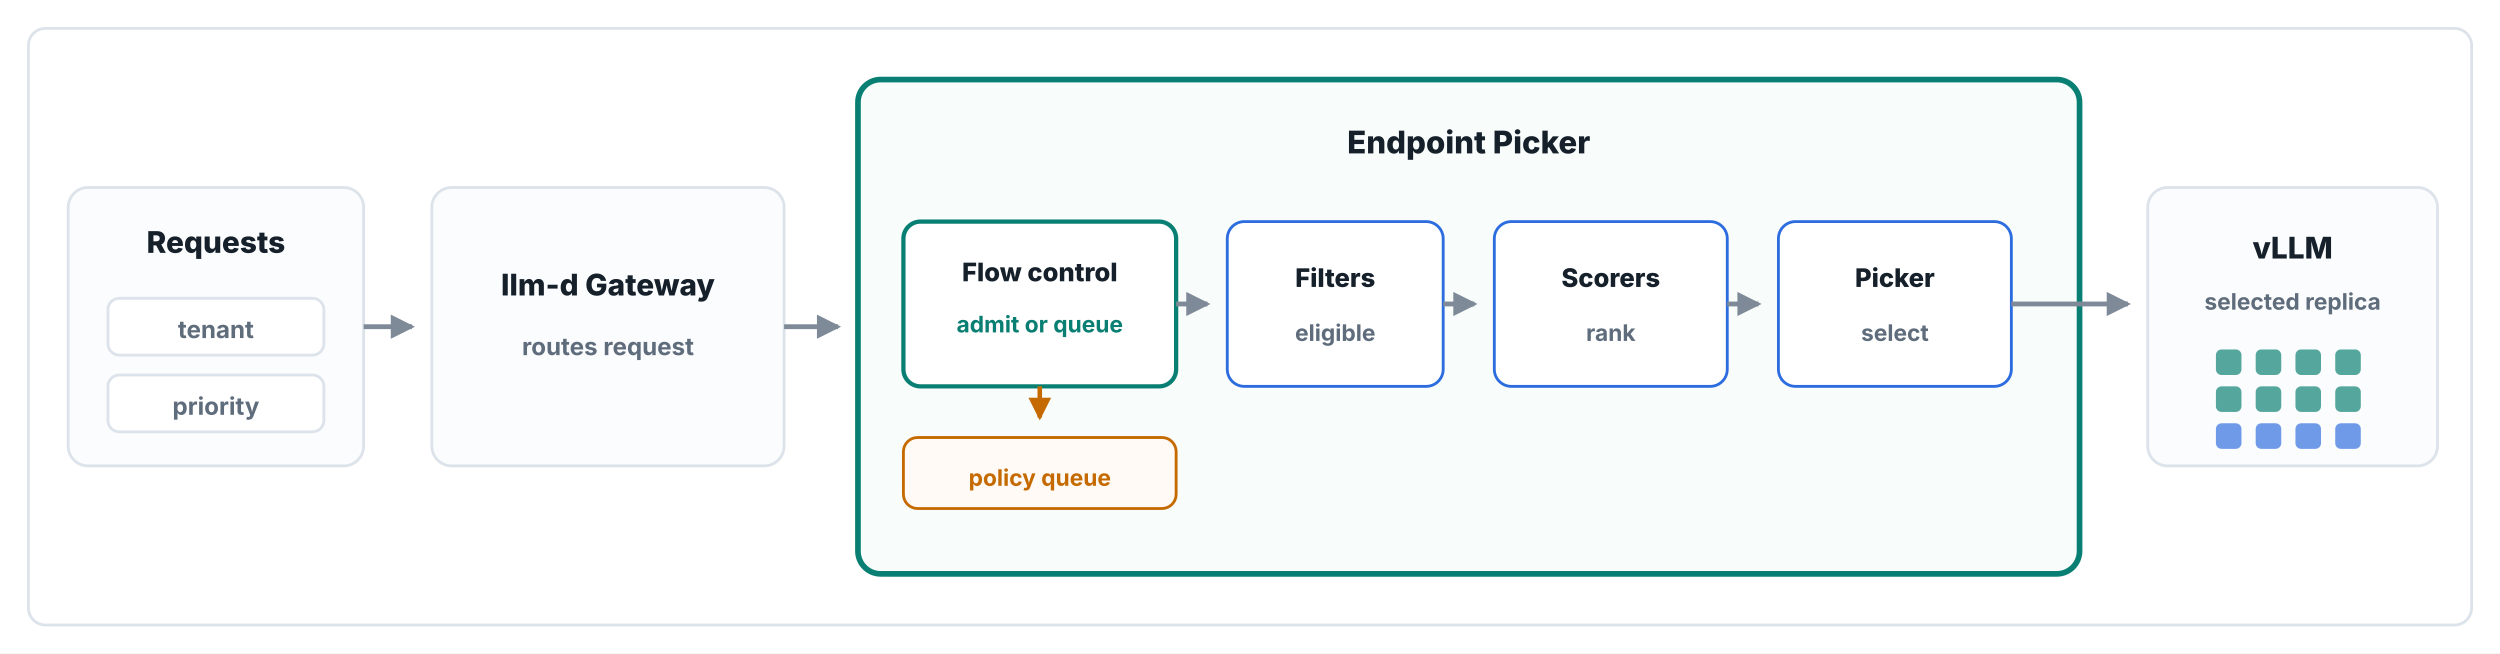
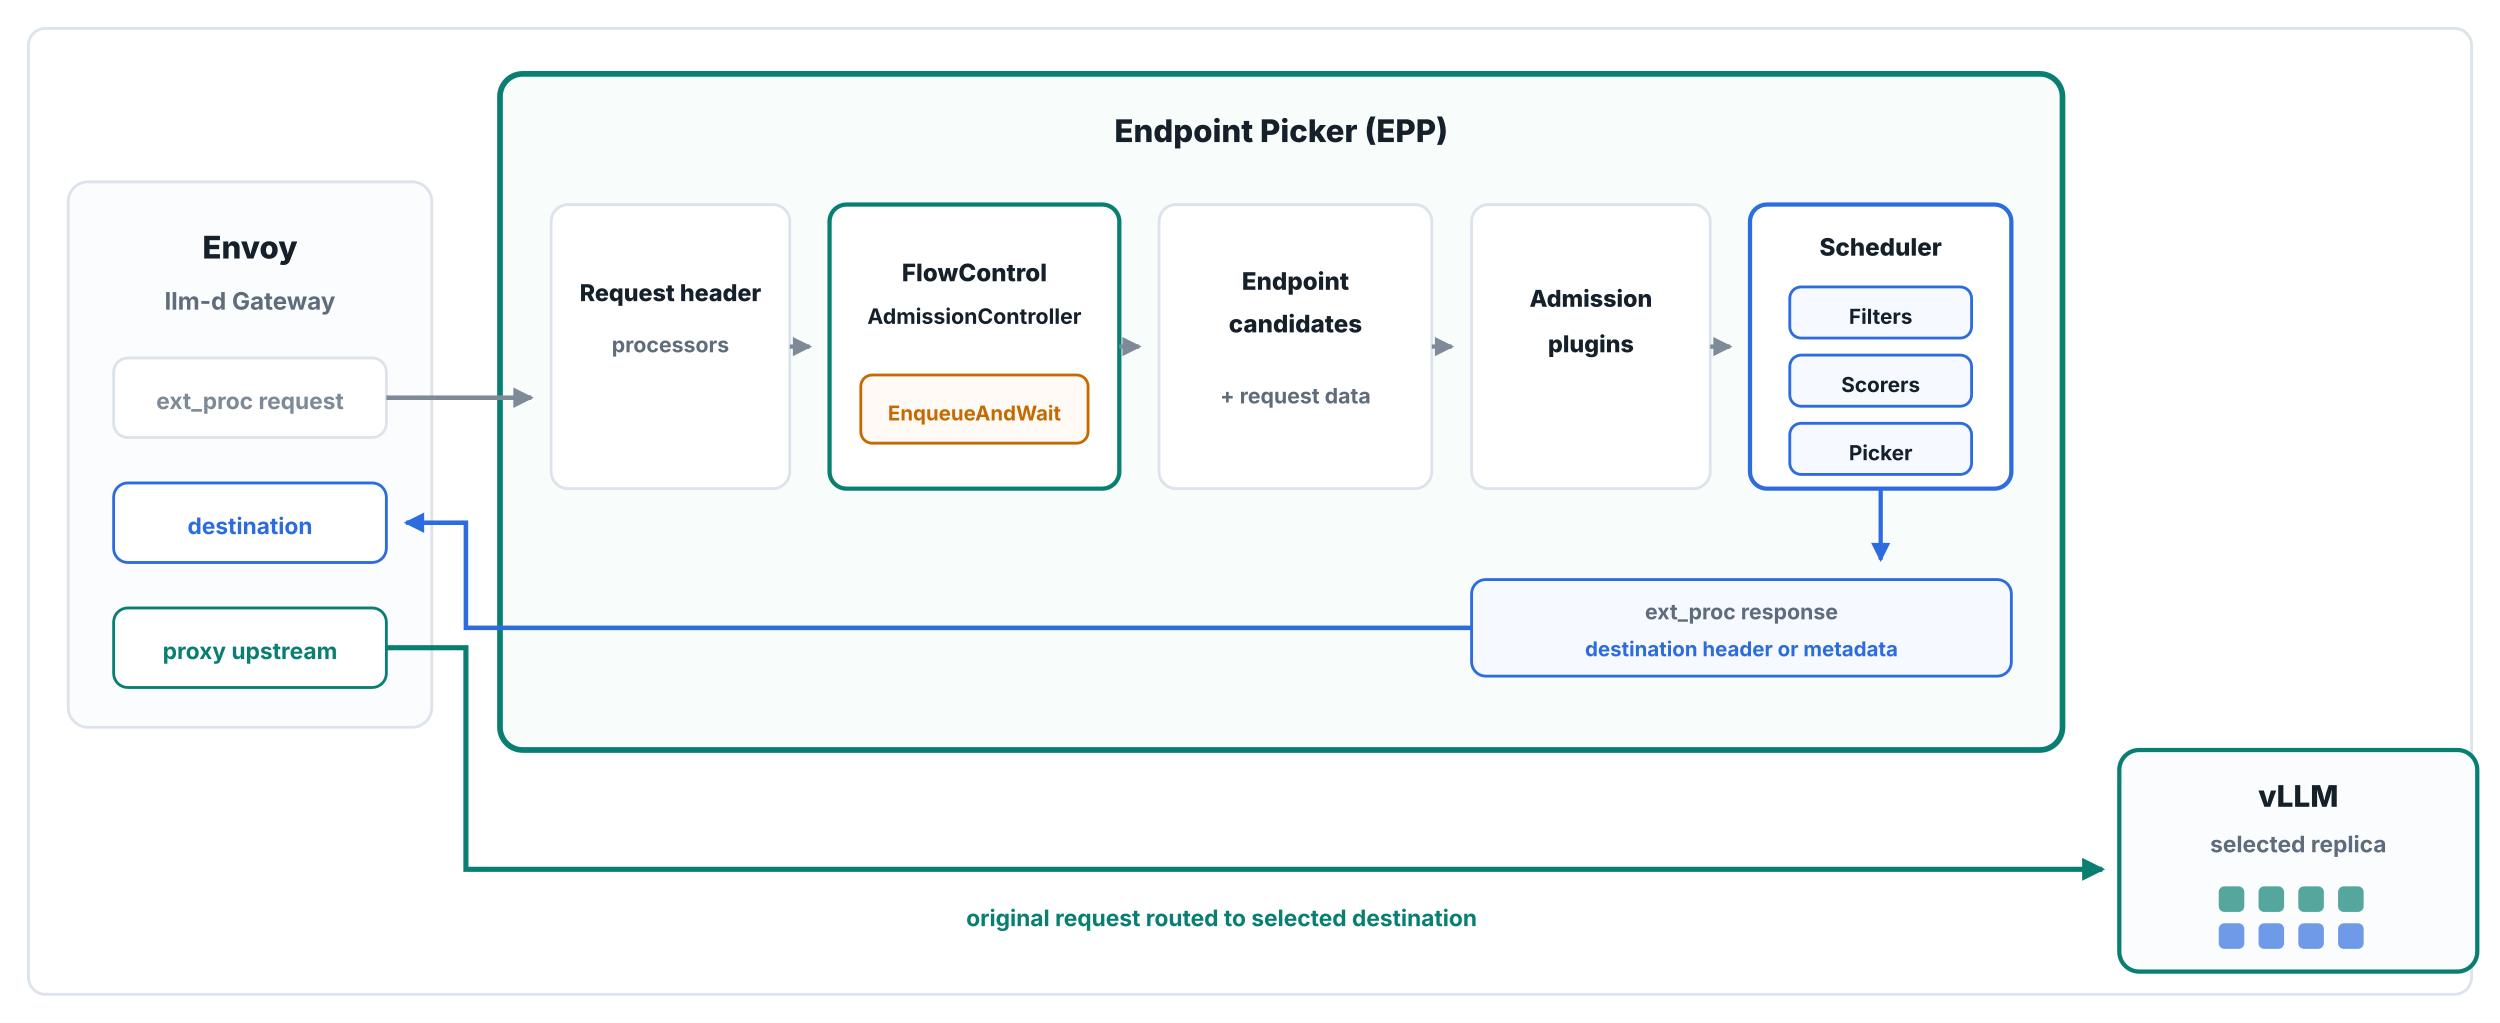
- <svg xmlns="http://www.w3.org/2000/svg" width="880" height="230" viewBox="0 0 880 230" role="img" aria-label="Requests pass through the llm-d Gateway. Inside the Endpoint Picker, flow-control admission runs first. Filters remove candidates, scorers rank them, and the picker selects a vLLM replica.">
+ <svg xmlns="http://www.w3.org/2000/svg" width="880" height="360" viewBox="0 0 880 360" role="img" aria-label="Envoy sends an external processing request to the Endpoint Picker. The EPP processes headers, waits for flow-control admission, prepares endpoint data, runs admission plugins, filters, scorers, and the picker. The EPP returns the selected destination to Envoy, which proxies the original request to vLLM.">
  <style>text{font-family:system-ui,-apple-system,sans-serif}</style>
-   <rect width="880" height="230" fill="#ffffff" />
-   <rect x="10" y="10" width="860" height="210" rx="6" fill="none" stroke="#dde3ea" />
+   <rect width="880" height="360" fill="#ffffff" />
+   <rect x="10" y="10" width="860" height="340" rx="6" fill="none" stroke="#dde3ea" />
  <defs>
-     <marker id="arch-arrow" viewBox="0 0 8 8" refX="7" refY="4" markerWidth="5" markerHeight="5" orient="auto">
+     <marker id="arch-arrow" viewBox="0 0 8 8" refX="7" refY="4" markerWidth="4.5" markerHeight="4.5" orient="auto">
      <path d="M0 0L8 4L0 8Z" fill="#7f8a98" />
    </marker>
-     <marker id="queue-arrow" viewBox="0 0 8 8" refX="7" refY="4" markerWidth="5" markerHeight="5" orient="auto">
-       <path d="M0 0L8 4L0 8Z" fill="#c56a00" />
+     <marker id="arch-return" viewBox="0 0 8 8" refX="7" refY="4" markerWidth="4.5" markerHeight="4.5" orient="auto">
+       <path d="M0 0L8 4L0 8Z" fill="#2d6cdf" />
+     </marker>
+     <marker id="arch-proxy" viewBox="0 0 8 8" refX="7" refY="4" markerWidth="4.5" markerHeight="4.5" orient="auto">
+       <path d="M0 0L8 4L0 8Z" fill="#087f72" />
    </marker>
  </defs>
-   <rect x="24" y="66" width="104" height="98" rx="7" fill="#fbfcfd" stroke="#dde3ea" />
-   <text x="76.0" y="89.0" fill="#15202b" font-size="10.5" font-weight="780" text-anchor="middle">Requests</text>
-   <rect x="38" y="105" width="76" height="20" rx="4" fill="#ffffff" stroke="#dde3ea" />
-   <text x="76.0" y="119.0" fill="#5f6c7b" font-size="8.5" font-weight="700" text-anchor="middle">tenant</text>
-   <rect x="38" y="132" width="76" height="20" rx="4" fill="#ffffff" stroke="#dde3ea" />
-   <text x="76.0" y="146.0" fill="#5f6c7b" font-size="8.5" font-weight="700" text-anchor="middle">priority</text>
-   <rect x="152" y="66" width="124" height="98" rx="7" fill="#fbfcfd" stroke="#dde3ea" />
-   <text x="214.0" y="104.0" fill="#15202b" font-size="10.5" font-weight="780" text-anchor="middle">llm-d Gateway</text>
-   <text x="214.0" y="125.0" fill="#5f6c7b" font-size="8.5" font-weight="650" text-anchor="middle">routes request</text>
-   <rect x="302" y="28" width="430" height="174" rx="8" fill="#f8fcfb" stroke="#087f72" stroke-width="2" />
-   <text x="517.0" y="54.0" fill="#15202b" font-size="11" font-weight="780" text-anchor="middle">Endpoint Picker</text>
-   <rect x="318" y="78" width="96" height="58" rx="6" fill="#ffffff" stroke="#087f72" stroke-width="1.5" />
-   <text x="366.0" y="99.0" fill="#15202b" font-size="9" font-weight="760" text-anchor="middle">Flow control</text>
-   <text x="366.0" y="117.0" fill="#087f72" font-size="8" font-weight="650" text-anchor="middle">admit or queue</text>
-   <rect x="318" y="154" width="96" height="25" rx="5" fill="#fffaf5" stroke="#c56a00" />
-   <text x="366.0" y="171.0" fill="#c56a00" font-size="8" font-weight="720" text-anchor="middle">policy queue</text>
-   <rect x="432" y="78" width="76" height="58" rx="6" fill="#ffffff" stroke="#2d6cdf" />
-   <text x="470.0" y="101.0" fill="#15202b" font-size="9" font-weight="760" text-anchor="middle">Filters</text>
-   <text x="470.0" y="120.0" fill="#5f6c7b" font-size="8" font-weight="650" text-anchor="middle">eligible</text>
-   <rect x="526" y="78" width="82" height="58" rx="6" fill="#ffffff" stroke="#2d6cdf" />
-   <text x="567.0" y="101.0" fill="#15202b" font-size="9" font-weight="760" text-anchor="middle">Scorers</text>
-   <text x="567.0" y="120.0" fill="#5f6c7b" font-size="8" font-weight="650" text-anchor="middle">rank</text>
-   <rect x="626" y="78" width="82" height="58" rx="6" fill="#ffffff" stroke="#2d6cdf" />
-   <text x="667.0" y="101.0" fill="#15202b" font-size="9" font-weight="760" text-anchor="middle">Picker</text>
-   <text x="667.0" y="120.0" fill="#5f6c7b" font-size="8" font-weight="650" text-anchor="middle">select</text>
-   <path d="M128 115 H145" stroke="#7f8a98" stroke-width="1.7" marker-end="url(#arch-arrow)" />
-   <path d="M276 115 H295" stroke="#7f8a98" stroke-width="1.7" marker-end="url(#arch-arrow)" />
-   <path d="M414 107 H425" stroke="#7f8a98" stroke-width="1.7" marker-end="url(#arch-arrow)" />
-   <path d="M508 107 H519" stroke="#7f8a98" stroke-width="1.7" marker-end="url(#arch-arrow)" />
-   <path d="M608 107 H619" stroke="#7f8a98" stroke-width="1.7" marker-end="url(#arch-arrow)" />
-   <path d="M366 136 V147" stroke="#c56a00" stroke-width="1.6" marker-end="url(#queue-arrow)" />
-   <path d="M708 107 H749" stroke="#7f8a98" stroke-width="1.7" marker-end="url(#arch-arrow)" />
-   <rect x="756" y="66" width="102" height="98" rx="7" fill="#fbfcfd" stroke="#dde3ea" />
-   <text x="807.0" y="91.0" fill="#15202b" font-size="10.5" font-weight="780" text-anchor="middle">vLLM</text>
-   <text x="807.0" y="109.0" fill="#5f6c7b" font-size="8" font-weight="650" text-anchor="middle">selected replica</text>
-   <rect x="780" y="123" width="9" height="9" rx="2" fill="#087f72" opacity="0.68" />
-   <rect x="794" y="123" width="9" height="9" rx="2" fill="#087f72" opacity="0.68" />
-   <rect x="808" y="123" width="9" height="9" rx="2" fill="#087f72" opacity="0.68" />
-   <rect x="822" y="123" width="9" height="9" rx="2" fill="#087f72" opacity="0.68" />
-   <rect x="780" y="136" width="9" height="9" rx="2" fill="#087f72" opacity="0.68" />
-   <rect x="794" y="136" width="9" height="9" rx="2" fill="#087f72" opacity="0.68" />
-   <rect x="808" y="136" width="9" height="9" rx="2" fill="#087f72" opacity="0.68" />
-   <rect x="822" y="136" width="9" height="9" rx="2" fill="#087f72" opacity="0.68" />
-   <rect x="780" y="149" width="9" height="9" rx="2" fill="#2d6cdf" opacity="0.68" />
-   <rect x="794" y="149" width="9" height="9" rx="2" fill="#2d6cdf" opacity="0.68" />
-   <rect x="808" y="149" width="9" height="9" rx="2" fill="#2d6cdf" opacity="0.68" />
-   <rect x="822" y="149" width="9" height="9" rx="2" fill="#2d6cdf" opacity="0.68" />
+   <rect x="24" y="64" width="128" height="192" rx="7" fill="#fbfcfd" stroke="#dde3ea" />
+   <text x="88.0" y="91.0" fill="#15202b" font-size="11" font-weight="800" text-anchor="middle">Envoy</text>
+   <text x="88.0" y="109.0" fill="#5f6c7b" font-size="8.5" font-weight="650" text-anchor="middle">llm-d Gateway</text>
+   <rect x="40" y="126" width="96" height="28" rx="5" fill="#ffffff" stroke="#dde3ea" />
+   <text x="88.0" y="144.0" fill="#7f8a98" font-size="8" font-weight="700" text-anchor="middle">ext_proc request</text>
+   <rect x="40" y="170" width="96" height="28" rx="5" fill="#ffffff" stroke="#2d6cdf" />
+   <text x="88.0" y="188.0" fill="#2d6cdf" font-size="8" font-weight="700" text-anchor="middle">destination</text>
+   <rect x="40" y="214" width="96" height="28" rx="5" fill="#ffffff" stroke="#087f72" />
+   <text x="88.0" y="232.0" fill="#087f72" font-size="8" font-weight="700" text-anchor="middle">proxy upstream</text>
+   <rect x="176" y="26" width="550" height="238" rx="8" fill="#f8fcfb" stroke="#087f72" stroke-width="2" />
+   <text x="451.0" y="50.0" fill="#15202b" font-size="11" font-weight="800" text-anchor="middle">Endpoint Picker (EPP)</text>
+   <rect x="194" y="72" width="84" height="100" rx="6" fill="#ffffff" stroke="#dde3ea" />
+   <text x="236.0" y="106.0" fill="#15202b" font-size="8.2" font-weight="780" text-anchor="middle">Request header</text>
+   <text x="236.0" y="124.0" fill="#5f6c7b" font-size="7.5" font-weight="650" text-anchor="middle">processors</text>
+   <rect x="292" y="72" width="102" height="100" rx="6" fill="#ffffff" stroke="#087f72" stroke-width="1.5" />
+   <text x="343.0" y="99.0" fill="#15202b" font-size="8.5" font-weight="780" text-anchor="middle">FlowControl</text>
+   <text x="343.0" y="114.0" fill="#15202b" font-size="7.5" font-weight="700" text-anchor="middle">AdmissionController</text>
+   <rect x="303" y="132" width="80" height="24" rx="4" fill="#fffaf5" stroke="#c56a00" />
+   <text x="343.0" y="148.0" fill="#c56a00" font-size="7.2" font-weight="720" text-anchor="middle">EnqueueAndWait</text>
+   <rect x="408" y="72" width="96" height="100" rx="6" fill="#ffffff" stroke="#dde3ea" />
+   <text x="456.0" y="102.0" fill="#15202b" font-size="8.5" font-weight="780" text-anchor="middle">Endpoint</text>
+   <text x="456.0" y="117.0" fill="#15202b" font-size="8.5" font-weight="780" text-anchor="middle">candidates</text>
+   <text x="456.0" y="142.0" fill="#5f6c7b" font-size="7.5" font-weight="650" text-anchor="middle">+ request data</text>
+   <rect x="518" y="72" width="84" height="100" rx="6" fill="#ffffff" stroke="#dde3ea" />
+   <text x="560.0" y="108.0" fill="#15202b" font-size="8.2" font-weight="780" text-anchor="middle">Admission</text>
+   <text x="560.0" y="124.0" fill="#15202b" font-size="8.2" font-weight="780" text-anchor="middle">plugins</text>
+   <rect x="616" y="72" width="92" height="100" rx="6" fill="#ffffff" stroke="#2d6cdf" stroke-width="1.5" />
+   <text x="662.0" y="90.0" fill="#15202b" font-size="8.5" font-weight="800" text-anchor="middle">Scheduler</text>
+   <rect x="630" y="101" width="64" height="18" rx="4" fill="#f6f9ff" stroke="#2d6cdf" />
+   <text x="662.0" y="114.0" fill="#15202b" font-size="7.3" font-weight="720" text-anchor="middle">Filters</text>
+   <rect x="630" y="125" width="64" height="18" rx="4" fill="#f6f9ff" stroke="#2d6cdf" />
+   <text x="662.0" y="138.0" fill="#15202b" font-size="7.3" font-weight="720" text-anchor="middle">Scorers</text>
+   <rect x="630" y="149" width="64" height="18" rx="4" fill="#f6f9ff" stroke="#2d6cdf" />
+   <text x="662.0" y="162.0" fill="#15202b" font-size="7.3" font-weight="720" text-anchor="middle">Picker</text>
+   <rect x="518" y="204" width="190" height="34" rx="5" fill="#f6f9ff" stroke="#2d6cdf" />
+   <text x="613.0" y="218.0" fill="#5f6c7b" font-size="7.5" font-weight="650" text-anchor="middle">ext_proc response</text>
+   <text x="613.0" y="231.0" fill="#2d6cdf" font-size="7.2" font-weight="720" text-anchor="middle">destination header or metadata</text>
+   <path d="M136 140 H187" stroke="#7f8a98" stroke-width="1.6" marker-end="url(#arch-arrow)" />
+   <path d="M278 122 H285" stroke="#7f8a98" stroke-width="1.5" marker-end="url(#arch-arrow)" />
+   <path d="M394 122 H401" stroke="#7f8a98" stroke-width="1.5" marker-end="url(#arch-arrow)" />
+   <path d="M504 122 H511" stroke="#7f8a98" stroke-width="1.5" marker-end="url(#arch-arrow)" />
+   <path d="M602 122 H609" stroke="#7f8a98" stroke-width="1.5" marker-end="url(#arch-arrow)" />
+   <path d="M662 172 V197" stroke="#2d6cdf" stroke-width="1.5" marker-end="url(#arch-return)" />
+   <path d="M518 221 H164 V184 H143" fill="none" stroke="#2d6cdf" stroke-width="1.6" marker-end="url(#arch-return)" />
+   <path d="M136 228 H164 V306 H740" fill="none" stroke="#087f72" stroke-width="1.8" marker-end="url(#arch-proxy)" />
+   <text x="430.0" y="326.0" fill="#087f72" font-size="8" font-weight="700" text-anchor="middle">original request routed to selected destination</text>
+   <rect x="746" y="264" width="126" height="78" rx="7" fill="#fbfcfd" stroke="#087f72" stroke-width="1.5" />
+   <text x="809.0" y="284.0" fill="#15202b" font-size="10.5" font-weight="800" text-anchor="middle">vLLM</text>
+   <text x="809.0" y="300.0" fill="#5f6c7b" font-size="8" font-weight="650" text-anchor="middle">selected replica</text>
+   <rect x="781" y="312" width="9" height="9" rx="2" fill="#087f72" opacity="0.68" />
+   <rect x="795" y="312" width="9" height="9" rx="2" fill="#087f72" opacity="0.68" />
+   <rect x="809" y="312" width="9" height="9" rx="2" fill="#087f72" opacity="0.68" />
+   <rect x="823" y="312" width="9" height="9" rx="2" fill="#087f72" opacity="0.68" />
+   <rect x="781" y="325" width="9" height="9" rx="2" fill="#2d6cdf" opacity="0.68" />
+   <rect x="795" y="325" width="9" height="9" rx="2" fill="#2d6cdf" opacity="0.68" />
+   <rect x="809" y="325" width="9" height="9" rx="2" fill="#2d6cdf" opacity="0.68" />
+   <rect x="823" y="325" width="9" height="9" rx="2" fill="#2d6cdf" opacity="0.68" />
</svg>
